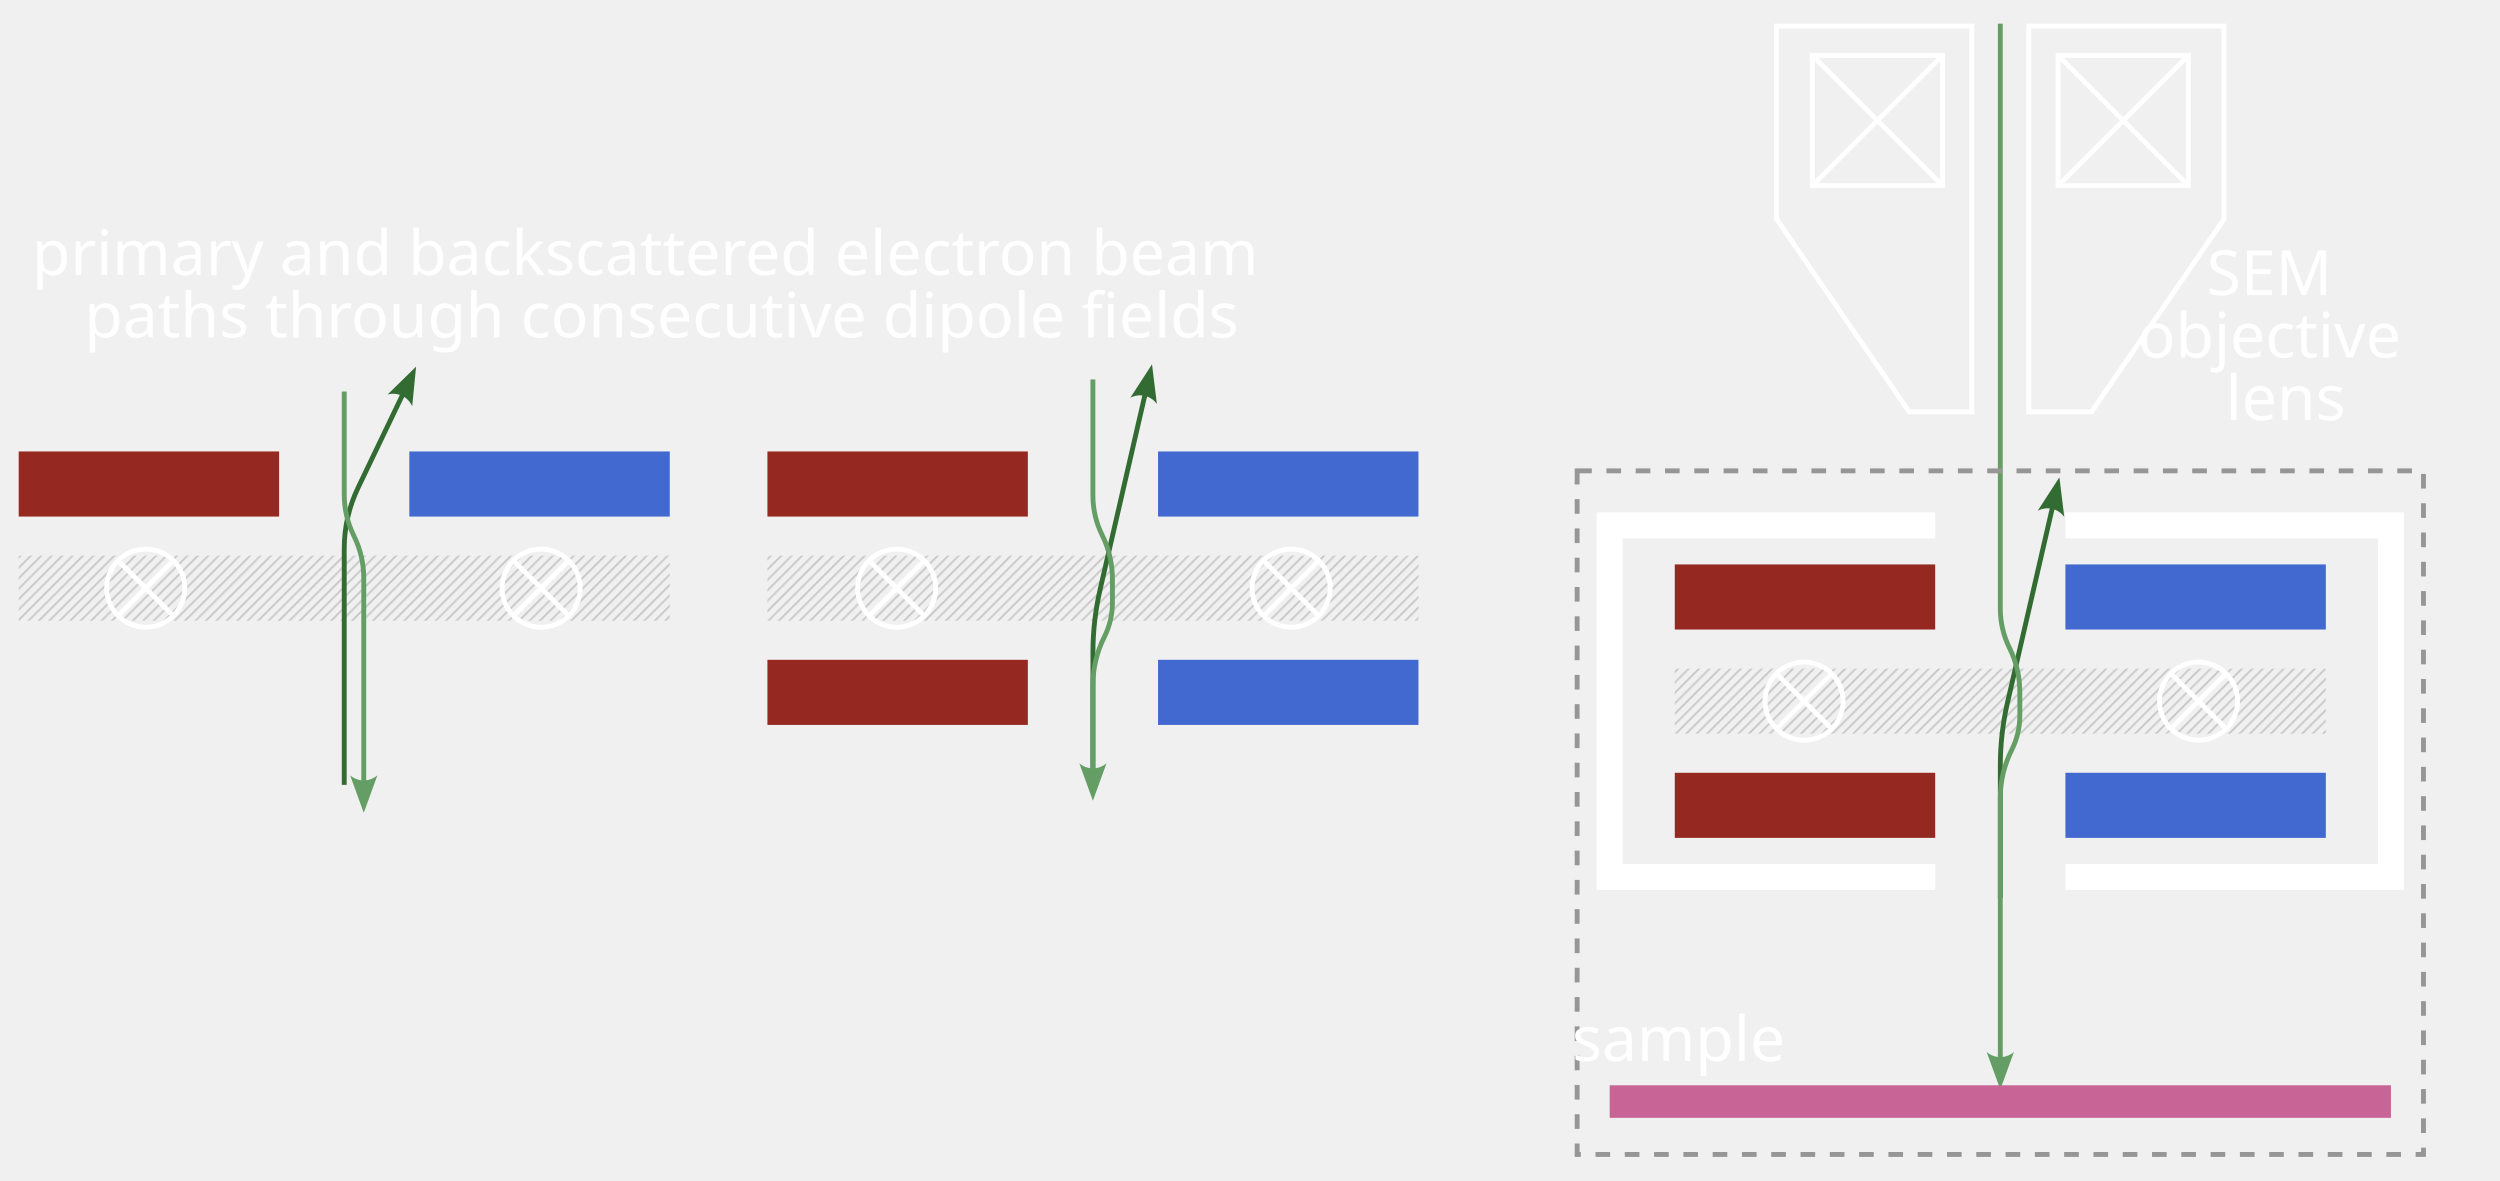
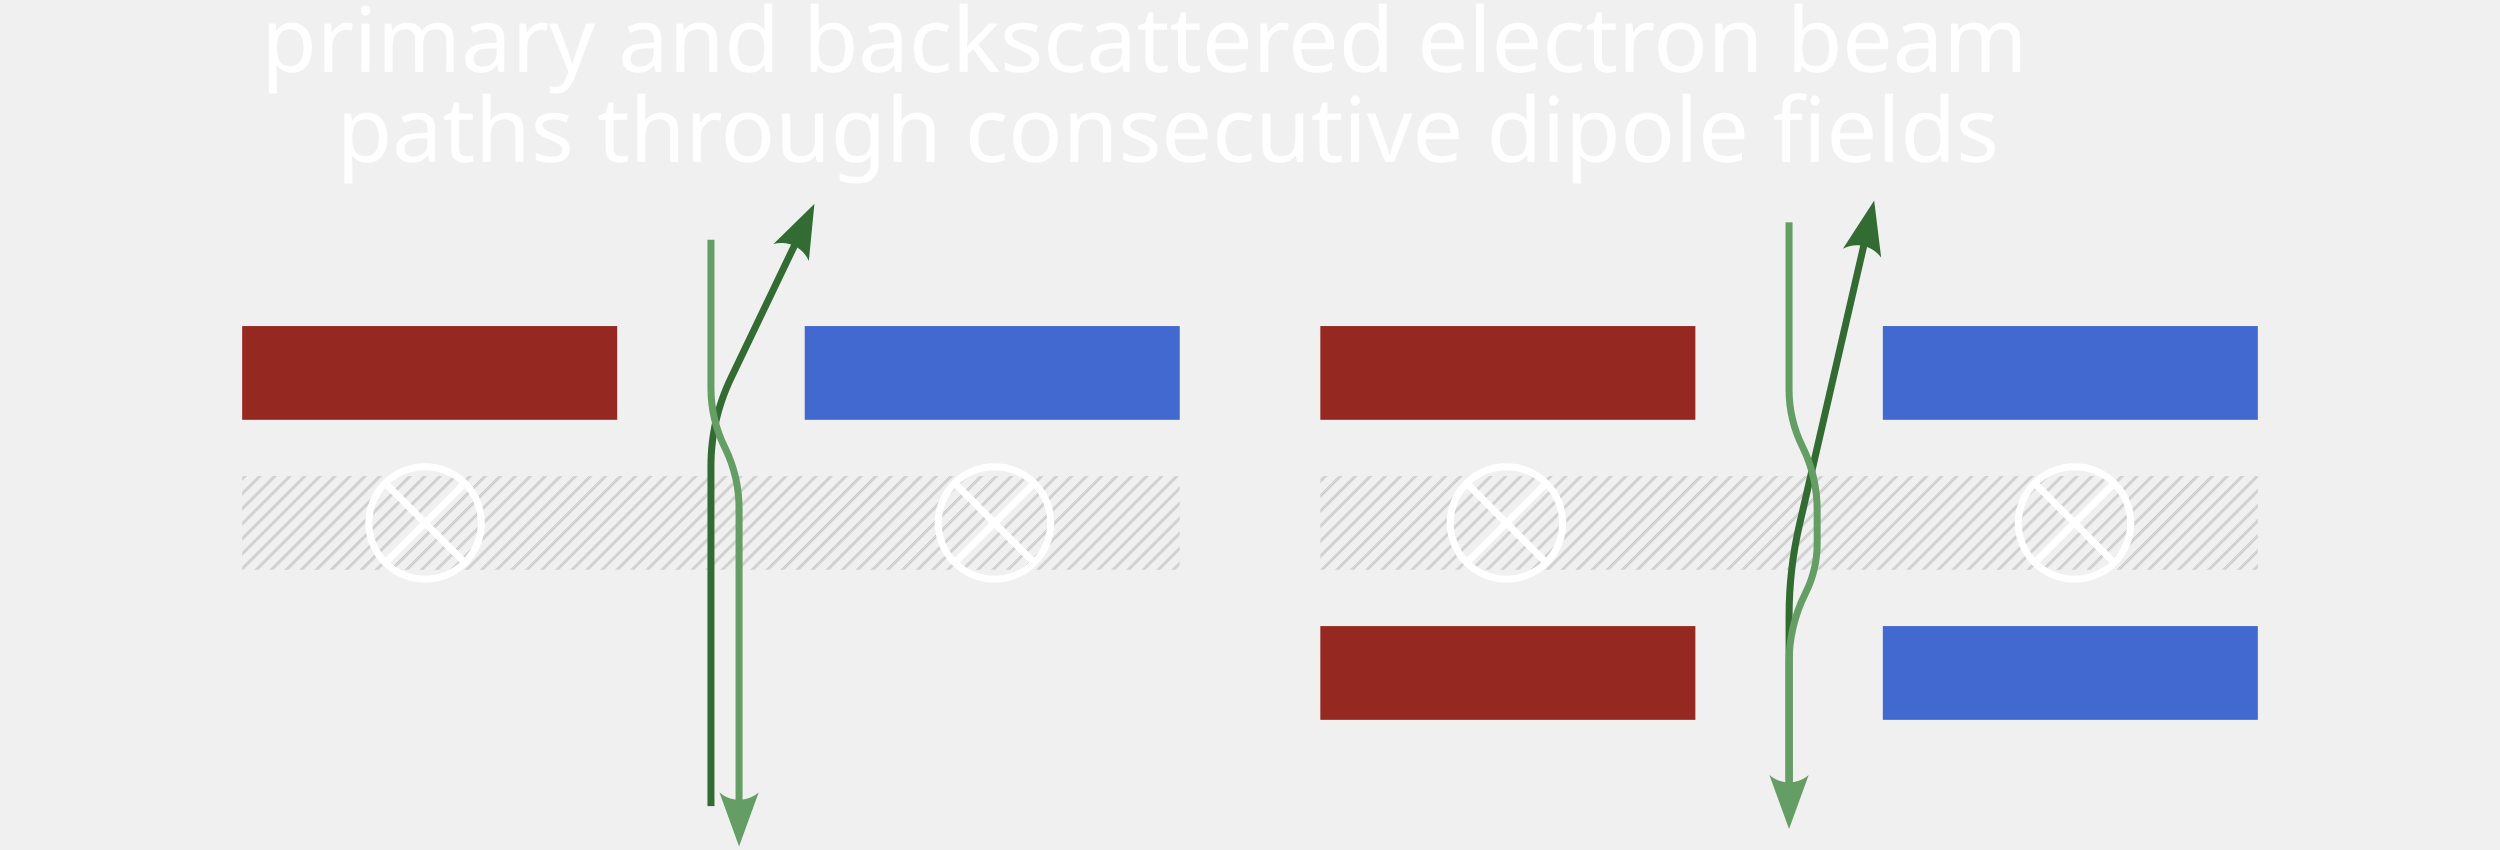
- <svg xmlns="http://www.w3.org/2000/svg" xmlns:xlink="http://www.w3.org/1999/xlink" width="360pt" height="170pt" viewBox="0 0 127 59.972" version="1.1" id="svg1" xml:space="preserve">
+ <svg xmlns="http://www.w3.org/2000/svg" xmlns:xlink="http://www.w3.org/1999/xlink" width="250pt" height="85pt" viewBox="0 0 88.194 29.986" version="1.1" id="svg1" xml:space="preserve">
  <defs id="defs1">
-     <pattern xlink:href="#pattern35" preserveAspectRatio="xMidYMid" id="pattern53" patternTransform="matrix(0.06629126,0.06629126,-0.06629126,0.06629126,33.2431,15.90609)" />
    <pattern xlink:href="#pattern35" preserveAspectRatio="xMidYMid" id="pattern52" patternTransform="matrix(0.03535534,0.03535534,-0.03535534,0.03535534,2.116667,0)" />
    <pattern xlink:href="#pattern14" preserveAspectRatio="xMidYMid" id="pattern35" patternTransform="matrix(0.03535534,0.03535534,-0.03535534,0.03535534,26.45833,0)" />
    <pattern xlink:href="#Strips1_3" preserveAspectRatio="xMidYMid" id="pattern14" patternTransform="matrix(0.03535534,0.03535534,-0.03535534,0.03535534,0,0)" x="0" y="0" />
    <pattern xlink:href="#Strips1_3" preserveAspectRatio="xMidYMid" id="pattern13" patternTransform="matrix(0.03535534,0.03535534,-0.03535534,0.03535534,0,0)" x="0" y="0" />
    <pattern patternUnits="userSpaceOnUse" width="4" height="1" patternTransform="translate(0,0) scale(2,2)" preserveAspectRatio="xMidYMid" id="Strips1_3" style="fill:#c8c8c8">
      <rect style="stroke:none" x="0" y="-0.5" width="1" height="2" id="rect152" />
    </pattern>
    <marker style="overflow:visible" id="marker8" refX="0" refY="0" orient="auto-start-reverse" markerWidth="1" markerHeight="1" viewBox="0 0 1 1" preserveAspectRatio="xMidYMid">
      <path transform="scale(0.7)" d="M -2,-4 9,0 -2,4 c 2,-2.33 2,-5.66 0,-8 z" style="fill:context-stroke;fill-rule:evenodd;stroke:none" id="path8" />
    </marker>
    <marker style="overflow:visible" id="marker5" refX="0" refY="0" orient="auto-start-reverse" markerWidth="1" markerHeight="1" viewBox="0 0 1 1" preserveAspectRatio="xMidYMid">
      <path transform="scale(0.7)" d="M -2,-4 9,0 -2,4 c 2,-2.33 2,-5.66 0,-8 z" style="fill:context-stroke;fill-rule:evenodd;stroke:none" id="path5" />
    </marker>
    <marker style="overflow:visible" id="ConcaveTriangle" refX="0" refY="0" orient="auto-start-reverse" markerWidth="1" markerHeight="1" viewBox="0 0 1 1" preserveAspectRatio="xMidYMid">
      <path transform="scale(0.7)" d="M -2,-4 9,0 -2,4 c 2,-2.33 2,-5.66 0,-8 z" style="fill:context-stroke;fill-rule:evenodd;stroke:none" id="path7" />
    </marker>
    <linearGradient id="swatch2">
      <stop style="stop-color:#000000;stop-opacity:1;" offset="0" id="stop2" />
    </linearGradient>
    <marker style="overflow:visible" id="marker8-4" refX="0" refY="0" orient="auto-start-reverse" markerWidth="1" markerHeight="1" viewBox="0 0 1 1" preserveAspectRatio="xMidYMid">
      <path transform="scale(0.7)" d="M -2,-4 9,0 -2,4 c 2,-2.33 2,-5.66 0,-8 z" style="fill:context-stroke;fill-rule:evenodd;stroke:none" id="path8-5" />
    </marker>
  </defs>
-   <g id="layer1">
-     <g id="g5" transform="translate(0,-5.291667)">
+   <g id="layer1" transform="translate(-0.9501757,-11.55309)">
+     <g id="g5" transform="translate(8.543833,-5.170083)">
      <g id="g73" transform="matrix(1.875,0,0,1.875,-10.29464,4.416211)">
        <g id="g72" transform="translate(54.90142,-16.42931)">
          <g id="g66" transform="translate(-58.38216,22.31869)">
            <rect style="fill:url(#pattern52);fill-opacity:1;stroke:none;stroke-width:0.176;stroke-dasharray:none" id="rect38" width="17.639" height="1.764" x="29.763" y="9.631" />
            <rect style="fill:#952921;fill-opacity:1;stroke-width:0.176" id="rect39" width="7.056" height="1.764" x="29.763" y="6.809" />
            <rect style="fill:#4269d0;fill-opacity:1;stroke-width:0.176" id="rect40" width="7.056" height="1.764" x="40.346" y="6.809" />
            <rect style="fill:#952921;fill-opacity:1;stroke-width:0.176" id="rect41" width="7.056" height="1.764" x="29.763" y="12.454" />
            <rect style="fill:#4269d0;fill-opacity:1;stroke-width:0.176" id="rect42" width="7.056" height="1.764" x="40.346" y="12.454" />
            <path style="mix-blend-mode:normal;fill:none;stroke:#326c32;stroke-width:0.132;stroke-dasharray:none;stroke-opacity:1;marker-end:url(#marker8-4)" d="m 15.299,15.842 v -3.581 a 7.608,7.608 96.49 0 1 0.194,-1.709 l 1.22,-5.294" id="path42" transform="translate(23.28333)" />
            <path style="fill:none;stroke:#649e64;stroke-width:0.132;stroke-dasharray:none;stroke-opacity:1;marker-end:url(#marker5)" d="M 36.465,4.858 V 8.005 a 2.407,2.407 76.717 0 0 0.254,1.077 2.681,2.681 77.099 0 1 0.275,1.201 v 0.628 a 2.053,2.053 103.283 0 1 -0.217,0.918 l -0.005,0.01 a 2.909,2.909 103.283 0 0 -0.307,1.301 v 2.301" id="path43" transform="translate(2.116667)" />
            <g id="g45" transform="rotate(-45,21.6361,-17.56137)">
              <circle style="fill:none;stroke:#ffffff;stroke-width:0.132;stroke-dasharray:none;stroke-opacity:1" id="circle43" cx="10.007" cy="10.513" r="1.058" />
              <path style="fill:none;stroke:#ffffff;stroke-width:0.132;stroke-dasharray:none;stroke-opacity:1" d="M 10.007,9.455 V 11.572" id="path44" />
              <path style="fill:none;stroke:#ffffff;stroke-width:0.132;stroke-dasharray:none;stroke-opacity:1" d="M 11.065,10.513 H 8.949" id="path45" />
            </g>
            <g id="g47" transform="rotate(-45,26.98,-30.46268)">
              <circle style="fill:none;stroke:#ffffff;stroke-width:0.132;stroke-dasharray:none;stroke-opacity:1" id="circle45" cx="10.007" cy="10.513" r="1.058" />
              <path style="fill:none;stroke:#ffffff;stroke-width:0.132;stroke-dasharray:none;stroke-opacity:1" d="M 10.007,9.455 V 11.572" id="path46" />
              <path style="fill:none;stroke:#ffffff;stroke-width:0.132;stroke-dasharray:none;stroke-opacity:1" d="M 11.065,10.513 H 8.949" id="path47" />
            </g>
          </g>
        </g>
        <g id="g71" transform="translate(34.6167,4.931219)">
          <g id="g65" transform="translate(-35.09883,0.9581641)">
            <rect style="fill:url(#pattern13);fill-opacity:1;stroke:none;stroke-width:0.176;stroke-dasharray:none" id="rect1" width="17.639" height="1.764" x="6.479" y="9.631" />
            <rect style="fill:#952921;fill-opacity:1;stroke-width:0.176" id="rect2" width="7.056" height="1.764" x="6.479" y="6.809" />
            <rect style="fill:#4269d0;fill-opacity:1;stroke-width:0.176" id="rect2-1" width="7.056" height="1.764" x="17.063" y="6.809" />
            <path style="mix-blend-mode:normal;fill:none;stroke:#326c32;stroke-width:0.132;stroke-dasharray:none;stroke-opacity:1;marker-end:url(#marker8)" d="M 15.299,15.842 V 9.439 a 3.811,3.811 102.795 0 1 0.374,-1.646 l 1.214,-2.534" id="path6" />
            <path style="fill:none;fill-opacity:1;stroke:#649e64;stroke-width:0.132;stroke-dasharray:none;stroke-opacity:1;marker-end:url(#ConcaveTriangle)" d="m 15.299,5.185 v 2.795 a 2.51,2.51 76.717 0 0 0.265,1.122 2.576,2.576 77.101 0 1 0.264,1.154 v 1.139 1.058 3.315" id="path26" />
            <g id="g11" transform="rotate(-45,9.963948,10.61771)">
              <circle style="fill:none;stroke:#ffffff;stroke-width:0.132;stroke-dasharray:none;stroke-opacity:1" id="path9" cx="10.007" cy="10.513" r="1.058" />
              <path style="fill:none;stroke:#ffffff;stroke-width:0.132;stroke-dasharray:none;stroke-opacity:1" d="M 10.007,9.455 V 11.572" id="path10" />
              <path style="fill:none;stroke:#ffffff;stroke-width:0.132;stroke-dasharray:none;stroke-opacity:1" d="M 11.065,10.513 H 8.949" id="path11" />
            </g>
            <g id="g14" transform="rotate(-45,15.32037,-2.313831)">
              <circle style="fill:none;stroke:#ffffff;stroke-width:0.132;stroke-dasharray:none;stroke-opacity:1" id="circle13" cx="10.007" cy="10.513" r="1.058" />
              <path style="fill:none;stroke:#ffffff;stroke-width:0.132;stroke-dasharray:none;stroke-opacity:1" d="M 10.007,9.455 V 11.572" id="path13" />
              <path style="fill:none;stroke:#ffffff;stroke-width:0.132;stroke-dasharray:none;stroke-opacity:1" d="M 11.065,10.513 H 8.949" id="path14" />
            </g>
          </g>
        </g>
      </g>
      <text xml:space="preserve" style="font-size:3.175px;line-height:1;font-family:Sans;-inkscape-font-specification:Sans;text-align:center;text-decoration-color:#000000;writing-mode:lr-tb;direction:ltr;text-anchor:middle;fill:#ffffff;fill-opacity:1;stroke:none;stroke-width:0.132" x="36.497" y="19.257" id="text1">
        <tspan id="tspan1" style="fill:#ffffff;fill-opacity:1;stroke:none;stroke-width:0.132" x="36.497" y="19.257">primary and backscattered electron beam</tspan>
        <tspan style="fill:#ffffff;fill-opacity:1;stroke:none;stroke-width:0.132" x="36.497" y="22.432" id="tspan2">paths through consecutive dipole fields</tspan>
      </text>
    </g>
-     <g id="g4">
-       <rect style="fill:url(#pattern53);fill-opacity:1;stroke:none;stroke-width:0.33;stroke-dasharray:none" id="rect18" width="33.073" height="3.307" x="85.079" y="33.965" />
-       <rect style="fill:#952921;fill-opacity:1;stroke-width:0.331" id="rect19" width="13.229" height="3.307" x="85.079" y="28.673" />
-       <rect style="fill:#4269d0;fill-opacity:1;stroke-width:0.331" id="rect20" width="13.229" height="3.307" x="104.923" y="28.673" />
-       <rect style="fill:#952921;fill-opacity:1;stroke-width:0.331" id="rect21" width="13.229" height="3.307" x="85.079" y="39.257" />
-       <rect style="fill:#4269d0;fill-opacity:1;stroke-width:0.331" id="rect27" width="13.229" height="3.307" x="104.923" y="39.257" />
-       <path style="mix-blend-mode:normal;fill:none;stroke:#326c32;stroke-width:0.132;stroke-dasharray:none;stroke-opacity:1;marker-end:url(#marker8-4)" d="m 15.299,15.842 v -3.581 a 7.608,7.608 96.49 0 1 0.194,-1.709 l 1.22,-5.294" id="path27" transform="matrix(1.875,0,0,1.875,72.9306,15.90609)" />
-       <path style="fill:none;stroke:#649e64;stroke-width:0.132;stroke-dasharray:none;stroke-opacity:1;marker-end:url(#marker5)" d="M 36.465,-7.842 V 8.005 a 2.407,2.407 76.717 0 0 0.254,1.077 2.681,2.681 77.099 0 1 0.275,1.201 v 0.628 a 2.053,2.053 103.283 0 1 -0.217,0.918 l -0.005,0.01 a 2.909,2.909 103.283 0 0 -0.307,1.301 v 7.063" id="path28" transform="matrix(1.875,0,0,1.875,33.2431,15.90609)" />
-       <g id="g30" transform="matrix(1.325825,-1.325825,1.325825,1.325825,64.43966,34.94752)">
-         <circle style="fill:none;stroke:#ffffff;stroke-width:0.132;stroke-dasharray:none;stroke-opacity:1" id="circle28" cx="10.007" cy="10.513" r="1.058" />
-         <path style="fill:none;stroke:#ffffff;stroke-width:0.132;stroke-dasharray:none;stroke-opacity:1" d="M 10.007,9.455 V 11.572" id="path29" />
-         <path style="fill:none;stroke:#ffffff;stroke-width:0.132;stroke-dasharray:none;stroke-opacity:1" d="M 11.065,10.513 H 8.949" id="path30" />
-       </g>
-       <g id="g32" transform="matrix(1.325825,-1.325825,1.325825,1.325825,84.47927,34.94752)">
-         <circle style="fill:none;stroke:#ffffff;stroke-width:0.132;stroke-dasharray:none;stroke-opacity:1" id="circle30" cx="10.007" cy="10.513" r="1.058" />
-         <path style="fill:none;stroke:#ffffff;stroke-width:0.132;stroke-dasharray:none;stroke-opacity:1" d="M 10.007,9.455 V 11.572" id="path31" />
-         <path style="fill:none;stroke:#ffffff;stroke-width:0.132;stroke-dasharray:none;stroke-opacity:1" d="M 11.065,10.513 H 8.949" id="path32" />
-       </g>
-       <path style="fill:none;fill-opacity:1;stroke:#ffffff;stroke-width:1.323;stroke-dasharray:none;stroke-opacity:1" d="M 98.309,26.689 H 81.772 l -5e-6,17.859 h 16.536" id="path37" />
-       <path style="fill:none;fill-opacity:1;stroke:#ffffff;stroke-width:1.323;stroke-dasharray:none;stroke-opacity:1" d="m 104.923,26.689 h 16.536 l 1e-5,17.859 h -16.536" id="path38" />
-       <path style="fill:none;fill-opacity:1;stroke:#ffffff;stroke-width:0.248;stroke-dasharray:none;stroke-opacity:1" d="M 90.247,11.124 V 1.326 h 9.922 V 20.922 h -3.183 z" id="path57" />
-       <path style="fill:none;fill-opacity:1;stroke:#ffffff;stroke-width:0.248;stroke-dasharray:none;stroke-opacity:1" d="M 112.985,11.124 V 1.326 h -9.922 V 20.922 h 3.183 z" id="path58" />
-       <rect style="fill:#c86496;fill-opacity:1;stroke:none;stroke-width:0.248;stroke-dasharray:none;stroke-opacity:1" id="rect58" width="39.688" height="1.654" x="81.772" y="55.132" />
-       <rect style="fill:none;fill-opacity:1;stroke:#969696;stroke-width:0.248;stroke-dasharray:0.744, 0.744;stroke-dashoffset:0;stroke-opacity:1" id="rect59" width="42.995" height="34.727" x="80.118" y="23.919" />
-       <rect style="fill:none;fill-opacity:1;stroke:#ffffff;stroke-width:0.248;stroke-dasharray:none;stroke-dashoffset:0;stroke-opacity:1" id="rect60" width="6.615" height="6.615" x="92.066" y="2.815" />
-       <rect style="fill:none;fill-opacity:1;stroke:#ffffff;stroke-width:0.248;stroke-dasharray:none;stroke-dashoffset:0;stroke-opacity:1" id="rect61" width="6.615" height="6.615" x="104.551" y="2.815" />
-       <path style="fill:none;fill-opacity:1;stroke:#ffffff;stroke-width:0.248;stroke-dasharray:none;stroke-dashoffset:0;stroke-opacity:1" d="m 92.066,2.815 6.615,6.615" id="path61" />
-       <path style="fill:none;fill-opacity:1;stroke:#ffffff;stroke-width:0.248;stroke-dasharray:none;stroke-dashoffset:0;stroke-opacity:1" d="M 98.681,2.815 92.066,9.429" id="path62" />
-       <path style="fill:none;fill-opacity:1;stroke:#ffffff;stroke-width:0.248;stroke-dasharray:none;stroke-dashoffset:0;stroke-opacity:1" d="m 104.551,2.815 6.615,6.615" id="path63" />
-       <path style="fill:none;fill-opacity:1;stroke:#ffffff;stroke-width:0.248;stroke-dasharray:none;stroke-dashoffset:0;stroke-opacity:1" d="m 111.166,2.815 -6.615,6.615" id="path64" />
-       <text xml:space="preserve" style="font-size:3.175px;line-height:1;font-family:Sans;-inkscape-font-specification:Sans;text-align:center;text-decoration-color:#000000;writing-mode:lr-tb;direction:ltr;text-anchor:middle;fill:#ffffff;fill-opacity:1;stroke:none;stroke-width:0.132" x="119.001" y="14.988" id="text1-2">
-         <tspan style="fill:#ffffff;fill-opacity:1;stroke:none;stroke-width:0.132" x="119.001" y="14.988" id="tspan2-6">SEM</tspan>
-         <tspan style="fill:#ffffff;fill-opacity:1;stroke:none;stroke-width:0.132" x="119.001" y="18.163" id="tspan8">objective</tspan>
-         <tspan style="fill:#ffffff;fill-opacity:1;stroke:none;stroke-width:0.132" x="119.001" y="21.338" id="tspan7">lens</tspan>
-       </text>
-       <text xml:space="preserve" style="font-size:3.175px;line-height:1;font-family:Sans;-inkscape-font-specification:Sans;text-align:center;text-decoration-color:#000000;writing-mode:lr-tb;direction:ltr;text-anchor:middle;fill:#ffffff;fill-opacity:1;stroke:none;stroke-width:0.132" x="88.165" y="53.898" id="text1-2-7">
-         <tspan style="fill:#ffffff;fill-opacity:1;stroke:none;stroke-width:0.132" x="88.165" y="53.898" id="tspan7-4">sample</tspan>
-       </text>
-     </g>
  </g>
</svg>
